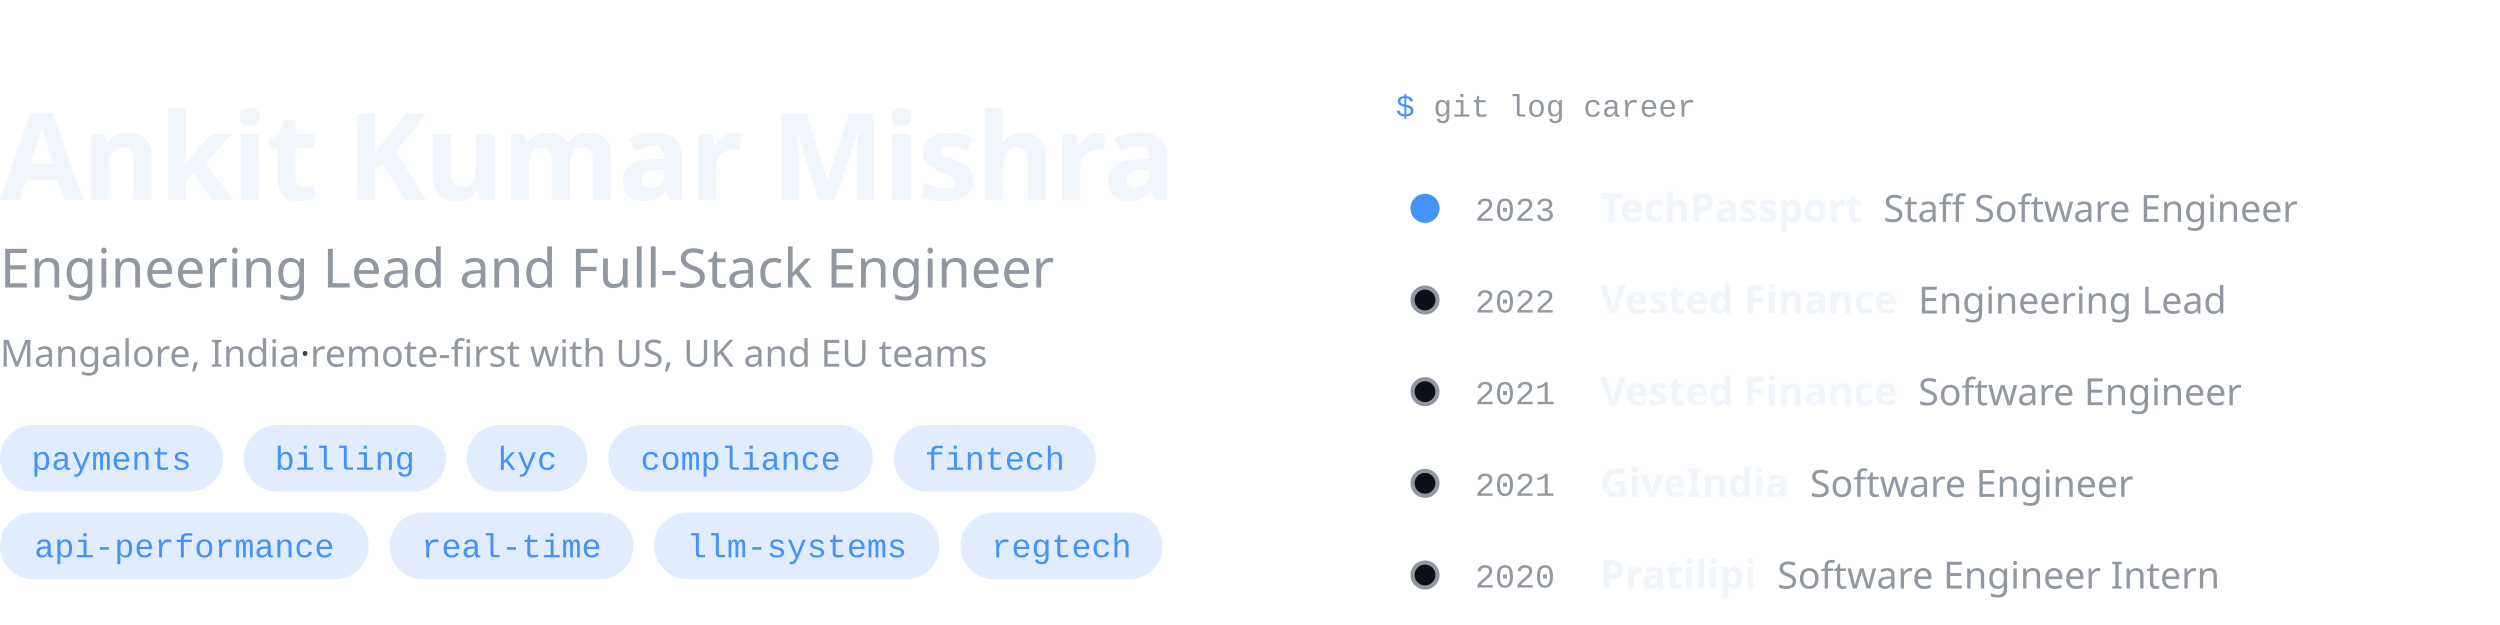
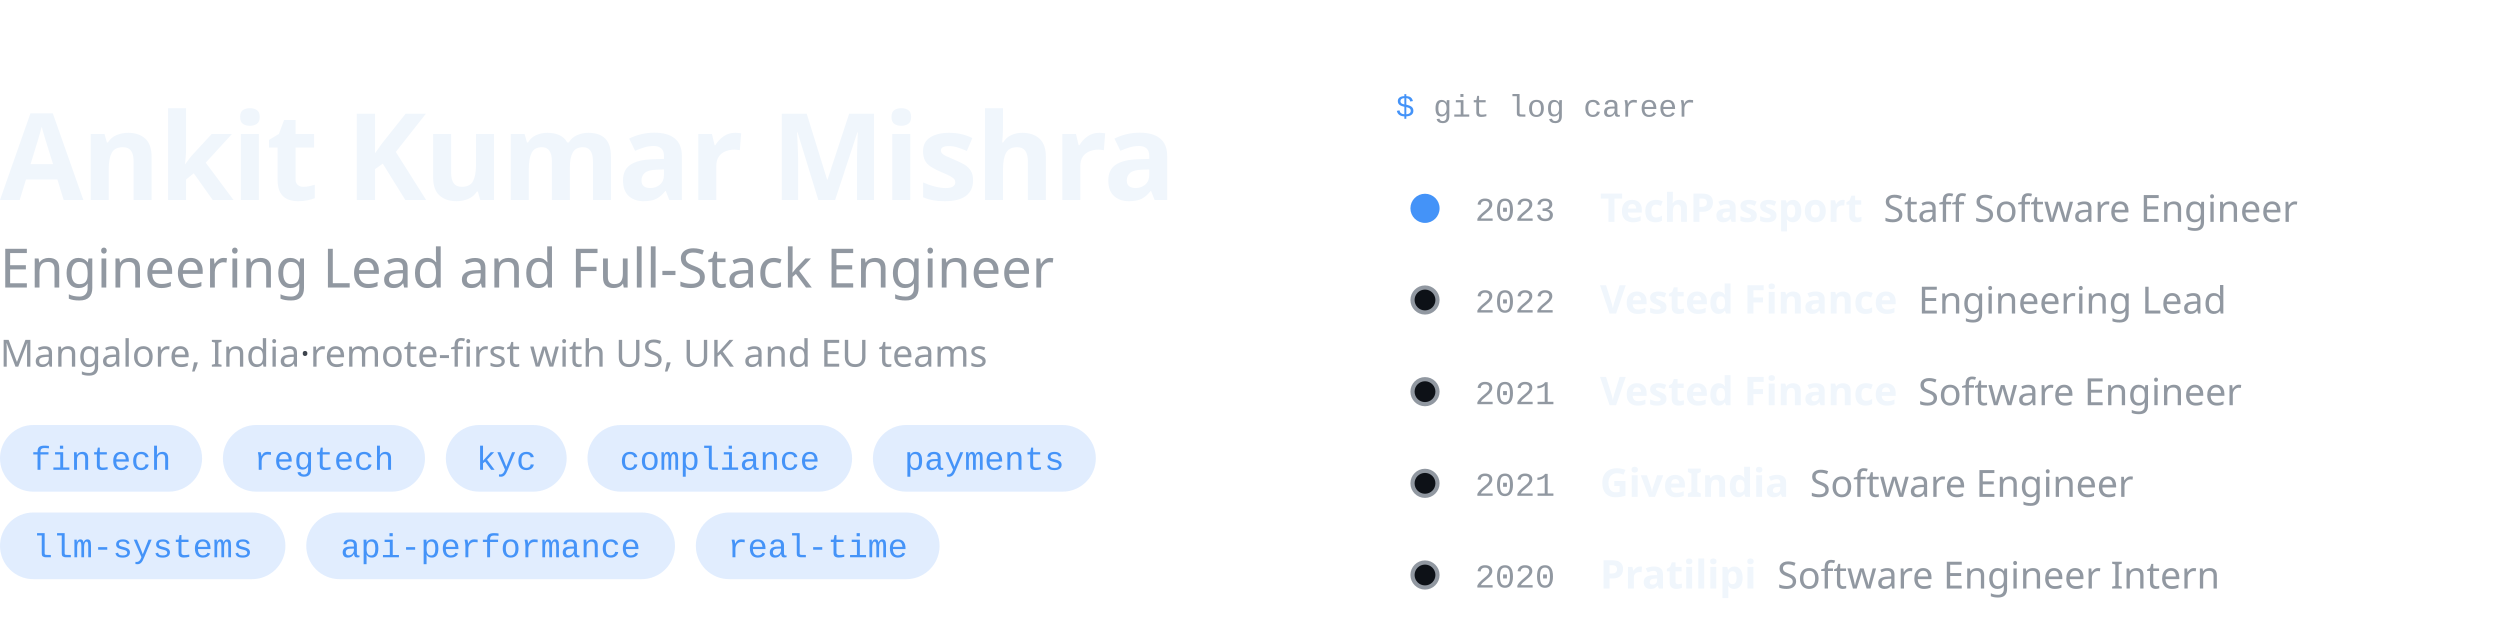
<svg xmlns="http://www.w3.org/2000/svg" width="1200" height="300" viewBox="0 0 1200 300" role="img" aria-labelledby="t">
  <style>.s{font-family:-apple-system, BlinkMacSystemFont, 'Segoe UI', 'Noto Sans', Helvetica, Arial, sans-serif}.m{font-family:ui-monospace, SFMono-Regular, 'SF Mono', Menlo, Consolas, 'Liberation Mono', monospace}</style>
  <g>
    <animate attributeName="opacity" values="0;0;1" keyTimes="0;0.067;1" dur="0.75s" fill="freeze" calcMode="spline" keySplines="0 0 1 1;0.16 1 0.3 1" />
    <animateTransform attributeName="transform" type="translate" values="0 8;0 8;0 0" keyTimes="0;0.067;1" dur="0.75s" fill="freeze" calcMode="spline" keySplines="0 0 1 1;0.16 1 0.3 1" />
    <text x="0" y="96" class="s" font-size="58" font-weight="600" letter-spacing="-1" fill="#f0f6fc">Ankit Kumar Mishra</text>
  </g>
  <g>
    <animate attributeName="opacity" values="0;0;1" keyTimes="0;0.204;1" dur="0.88s" fill="freeze" calcMode="spline" keySplines="0 0 1 1;0.16 1 0.3 1" />
    <animateTransform attributeName="transform" type="translate" values="0 8;0 8;0 0" keyTimes="0;0.204;1" dur="0.88s" fill="freeze" calcMode="spline" keySplines="0 0 1 1;0.16 1 0.3 1" />
    <text x="0" y="138" class="s" font-size="26" fill="#9198a1">Engineering Lead and Full-Stack Engineer</text>
  </g>
  <g>
    <animate attributeName="opacity" values="0;0;1" keyTimes="0;0.3;1" dur="1.0s" fill="freeze" calcMode="spline" keySplines="0 0 1 1;0.16 1 0.3 1" />
    <animateTransform attributeName="transform" type="translate" values="0 8;0 8;0 0" keyTimes="0;0.3;1" dur="1.0s" fill="freeze" calcMode="spline" keySplines="0 0 1 1;0.16 1 0.3 1" />
    <text x="0" y="176" class="s" font-size="18" fill="#9198a1">Mangalore, India<tspan fill="#3d444d"> · </tspan>remote-first with US, UK and EU teams</text>
  </g>
  <g>
    <animate attributeName="opacity" values="0;0;1" keyTimes="0;0.375;1" dur="1.12s" fill="freeze" calcMode="spline" keySplines="0 0 1 1;0.16 1 0.3 1" />
    <animateTransform attributeName="transform" type="translate" values="0 8;0 8;0 0" keyTimes="0;0.375;1" dur="1.12s" fill="freeze" calcMode="spline" keySplines="0 0 1 1;0.16 1 0.3 1" />
-     <rect x="0" y="204" width="107" height="32" rx="16" fill="#388bfd26" />
-     <text x="53.5" y="225.5" text-anchor="middle" class="m" font-size="16" fill="#4493f8">payments</text>
-     <rect x="117" y="204" width="97" height="32" rx="16" fill="#388bfd26" />
-     <text x="165.5" y="225.5" text-anchor="middle" class="m" font-size="16" fill="#4493f8">billing</text>
-     <rect x="224" y="204" width="58" height="32" rx="16" fill="#388bfd26" />
-     <text x="253.0" y="225.5" text-anchor="middle" class="m" font-size="16" fill="#4493f8">kyc</text>
-     <rect x="292" y="204" width="127" height="32" rx="16" fill="#388bfd26" />
-     <text x="355.5" y="225.5" text-anchor="middle" class="m" font-size="16" fill="#4493f8">compliance</text>
-     <rect x="429" y="204" width="97" height="32" rx="16" fill="#388bfd26" />
-     <text x="477.5" y="225.5" text-anchor="middle" class="m" font-size="16" fill="#4493f8">fintech</text>
+     <rect x="0" y="204" width="97" height="32" rx="16" fill="#388bfd26" />
+     <text x="48.5" y="225.5" text-anchor="middle" class="m" font-size="16" fill="#4493f8">fintech</text>
+     <rect x="107" y="204" width="97" height="32" rx="16" fill="#388bfd26" />
+     <text x="155.5" y="225.5" text-anchor="middle" class="m" font-size="16" fill="#4493f8">regtech</text>
+     <rect x="214" y="204" width="58" height="32" rx="16" fill="#388bfd26" />
+     <text x="243.0" y="225.5" text-anchor="middle" class="m" font-size="16" fill="#4493f8">kyc</text>
+     <rect x="282" y="204" width="127" height="32" rx="16" fill="#388bfd26" />
+     <text x="345.5" y="225.5" text-anchor="middle" class="m" font-size="16" fill="#4493f8">compliance</text>
+     <rect x="419" y="204" width="107" height="32" rx="16" fill="#388bfd26" />
+     <text x="472.5" y="225.5" text-anchor="middle" class="m" font-size="16" fill="#4493f8">payments</text>
  </g>
  <g>
    <animate attributeName="opacity" values="0;0;1" keyTimes="0;0.426;1" dur="1.22s" fill="freeze" calcMode="spline" keySplines="0 0 1 1;0.16 1 0.3 1" />
    <animateTransform attributeName="transform" type="translate" values="0 8;0 8;0 0" keyTimes="0;0.426;1" dur="1.22s" fill="freeze" calcMode="spline" keySplines="0 0 1 1;0.16 1 0.3 1" />
-     <rect x="0" y="246" width="177" height="32" rx="16" fill="#388bfd26" />
-     <text x="88.5" y="267.5" text-anchor="middle" class="m" font-size="16" fill="#4493f8">api-performance</text>
-     <rect x="187" y="246" width="117" height="32" rx="16" fill="#388bfd26" />
-     <text x="245.5" y="267.5" text-anchor="middle" class="m" font-size="16" fill="#4493f8">real-time</text>
-     <rect x="314" y="246" width="137" height="32" rx="16" fill="#388bfd26" />
-     <text x="382.5" y="267.5" text-anchor="middle" class="m" font-size="16" fill="#4493f8">llm-systems</text>
-     <rect x="461" y="246" width="97" height="32" rx="16" fill="#388bfd26" />
-     <text x="509.5" y="267.5" text-anchor="middle" class="m" font-size="16" fill="#4493f8">regtech</text>
+     <rect x="0" y="246" width="137" height="32" rx="16" fill="#388bfd26" />
+     <text x="68.5" y="267.5" text-anchor="middle" class="m" font-size="16" fill="#4493f8">llm-systems</text>
+     <rect x="147" y="246" width="177" height="32" rx="16" fill="#388bfd26" />
+     <text x="235.5" y="267.5" text-anchor="middle" class="m" font-size="16" fill="#4493f8">api-performance</text>
+     <rect x="334" y="246" width="117" height="32" rx="16" fill="#388bfd26" />
+     <text x="392.5" y="267.5" text-anchor="middle" class="m" font-size="16" fill="#4493f8">real-time</text>
  </g>
  <g>
    <animate attributeName="opacity" values="0;0;1" keyTimes="0;0.222;1" dur="0.9s" fill="freeze" calcMode="spline" keySplines="0 0 1 1;0.16 1 0.3 1" />
    <animateTransform attributeName="transform" type="translate" values="0 0;0 0;0 0" keyTimes="0;0.222;1" dur="0.9s" fill="freeze" calcMode="spline" keySplines="0 0 1 1;0.16 1 0.3 1" />
    <text x="670" y="56" class="m" font-size="15" fill="#9198a1">
      <tspan fill="#4493f8">$</tspan> git log career</text>
  </g>
  <path d="M684 276 V100" stroke="#3d444d" stroke-width="2" fill="none" stroke-dasharray="176" stroke-dashoffset="176">
    <animate attributeName="stroke-dashoffset" values="176;176;0" keyTimes="0;0.25;1" dur="1.6s" fill="freeze" calcMode="spline" keySplines="0 0 1 1;0.65 0 0.35 1" />
  </path>
  <g>
    <animate attributeName="opacity" values="0;0;1" keyTimes="0;0.655;1" dur="2.03s" fill="freeze" calcMode="spline" keySplines="0 0 1 1;0.16 1 0.3 1" />
    <animateTransform attributeName="transform" type="translate" values="0 0;0 0;0 0" keyTimes="0;0.655;1" dur="2.03s" fill="freeze" calcMode="spline" keySplines="0 0 1 1;0.16 1 0.3 1" />
    <circle cx="684" cy="100" r="7" fill="#4493f8" />
    <text x="708" y="106" class="m" font-size="16" fill="#9198a1">2023</text>
    <text x="768" y="106.5" class="s" font-size="19" font-weight="600" fill="#f0f6fc">TechPassport<tspan dx="10" font-size="18" font-weight="400" fill="#9198a1">Staff Software Engineer</tspan>
    </text>
  </g>
  <g>
    <animate attributeName="opacity" values="0;0;1" keyTimes="0;0.613;1" dur="1.81s" fill="freeze" calcMode="spline" keySplines="0 0 1 1;0.16 1 0.3 1" />
    <animateTransform attributeName="transform" type="translate" values="0 0;0 0;0 0" keyTimes="0;0.613;1" dur="1.81s" fill="freeze" calcMode="spline" keySplines="0 0 1 1;0.16 1 0.3 1" />
    <circle cx="684" cy="144" r="6" fill="#0d1117" stroke="#9198a1" stroke-width="2" />
    <text x="708" y="150" class="m" font-size="16" fill="#9198a1">2022</text>
    <text x="768" y="150.5" class="s" font-size="19" font-weight="600" fill="#f0f6fc">Vested Finance<tspan dx="10" font-size="18" font-weight="400" fill="#9198a1">Engineering Lead</tspan>
    </text>
  </g>
  <g>
    <animate attributeName="opacity" values="0;0;1" keyTimes="0;0.56;1" dur="1.59s" fill="freeze" calcMode="spline" keySplines="0 0 1 1;0.16 1 0.3 1" />
    <animateTransform attributeName="transform" type="translate" values="0 0;0 0;0 0" keyTimes="0;0.56;1" dur="1.59s" fill="freeze" calcMode="spline" keySplines="0 0 1 1;0.16 1 0.3 1" />
    <circle cx="684" cy="188" r="6" fill="#0d1117" stroke="#9198a1" stroke-width="2" />
    <text x="708" y="194" class="m" font-size="16" fill="#9198a1">2021</text>
    <text x="768" y="194.5" class="s" font-size="19" font-weight="600" fill="#f0f6fc">Vested Finance<tspan dx="10" font-size="18" font-weight="400" fill="#9198a1">Software Engineer</tspan>
    </text>
  </g>
  <g>
    <animate attributeName="opacity" values="0;0;1" keyTimes="0;0.489;1" dur="1.37s" fill="freeze" calcMode="spline" keySplines="0 0 1 1;0.16 1 0.3 1" />
    <animateTransform attributeName="transform" type="translate" values="0 0;0 0;0 0" keyTimes="0;0.489;1" dur="1.37s" fill="freeze" calcMode="spline" keySplines="0 0 1 1;0.16 1 0.3 1" />
    <circle cx="684" cy="232" r="6" fill="#0d1117" stroke="#9198a1" stroke-width="2" />
    <text x="708" y="238" class="m" font-size="16" fill="#9198a1">2021</text>
    <text x="768" y="238.5" class="s" font-size="19" font-weight="600" fill="#f0f6fc">GiveIndia<tspan dx="10" font-size="18" font-weight="400" fill="#9198a1">Software Engineer</tspan>
    </text>
  </g>
  <g>
    <animate attributeName="opacity" values="0;0;1" keyTimes="0;0.391;1" dur="1.15s" fill="freeze" calcMode="spline" keySplines="0 0 1 1;0.16 1 0.3 1" />
    <animateTransform attributeName="transform" type="translate" values="0 0;0 0;0 0" keyTimes="0;0.391;1" dur="1.15s" fill="freeze" calcMode="spline" keySplines="0 0 1 1;0.16 1 0.3 1" />
    <circle cx="684" cy="276" r="6" fill="#0d1117" stroke="#9198a1" stroke-width="2" />
    <text x="708" y="282" class="m" font-size="16" fill="#9198a1">2020</text>
    <text x="768" y="282.5" class="s" font-size="19" font-weight="600" fill="#f0f6fc">Pratilipi<tspan dx="10" font-size="18" font-weight="400" fill="#9198a1">Software Engineer Intern</tspan>
    </text>
  </g>
  <circle cx="684" cy="100" r="7" fill="none" stroke="#4493f8" stroke-width="2" opacity="0">
    <animate attributeName="r" values="7;17" dur="2.4s" begin="1.73s" repeatCount="indefinite" />
    <animate attributeName="opacity" values="0.55;0" dur="2.4s" begin="1.73s" repeatCount="indefinite" />
  </circle>
</svg>
